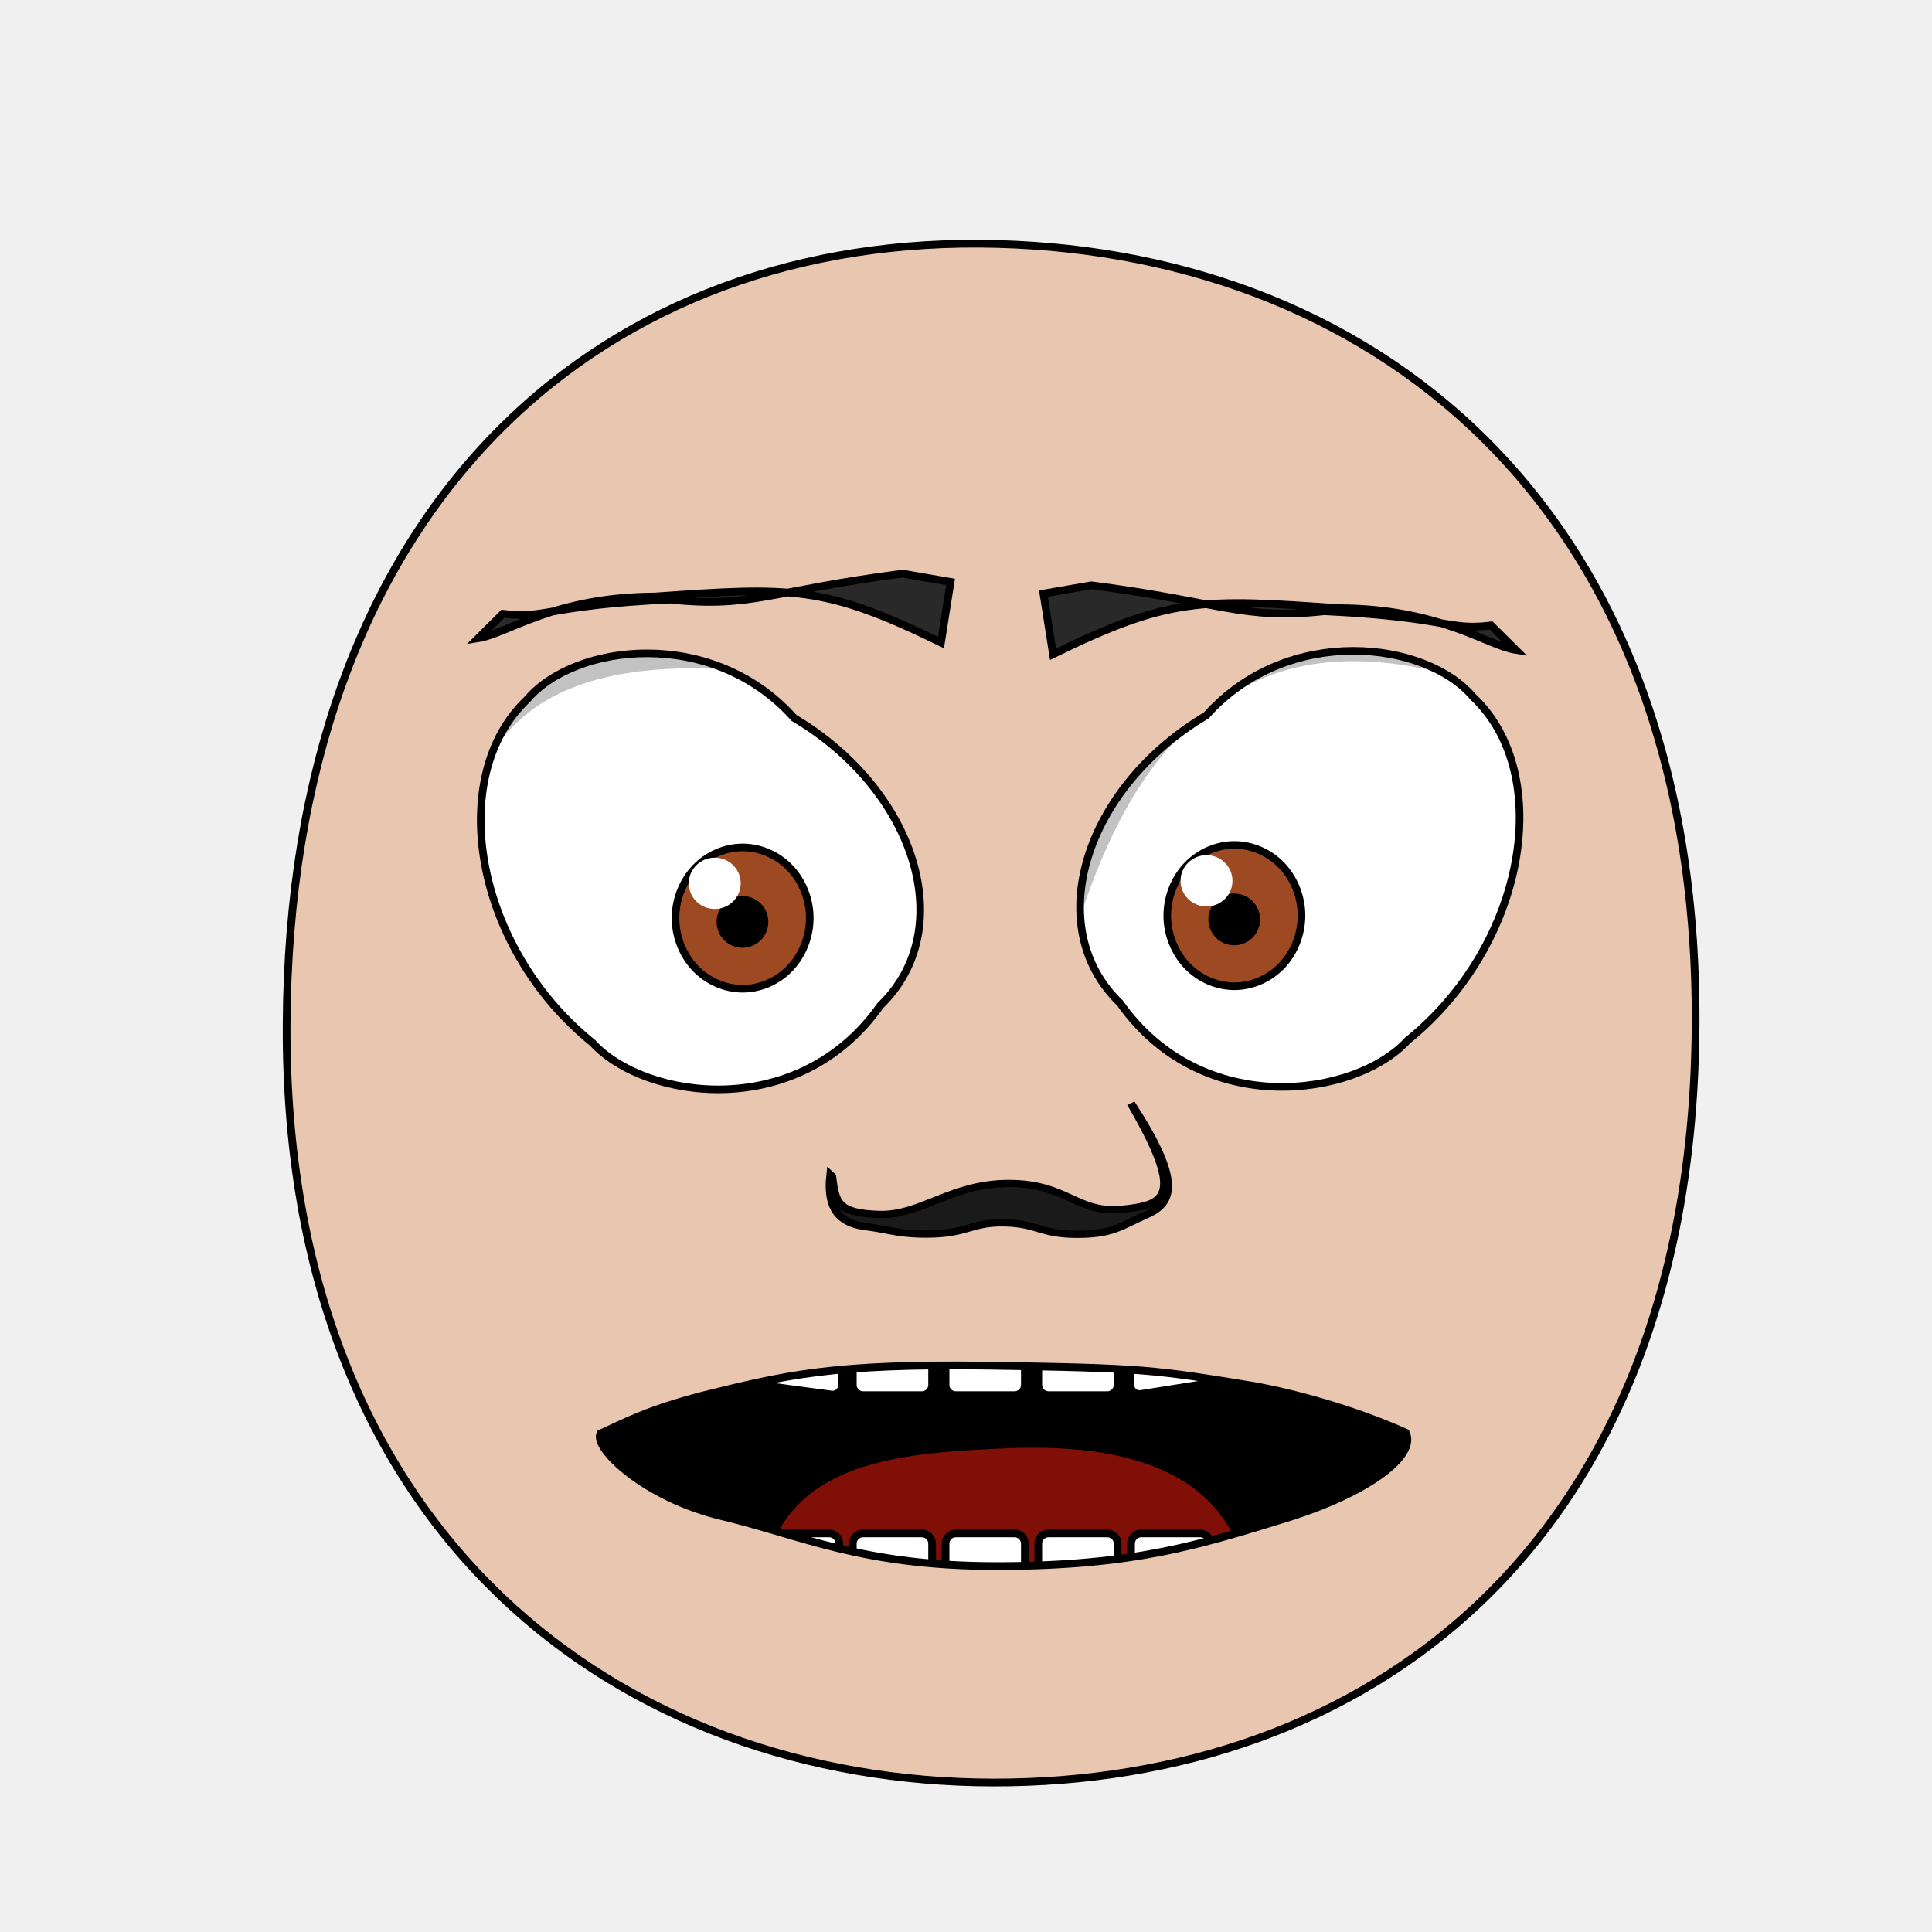
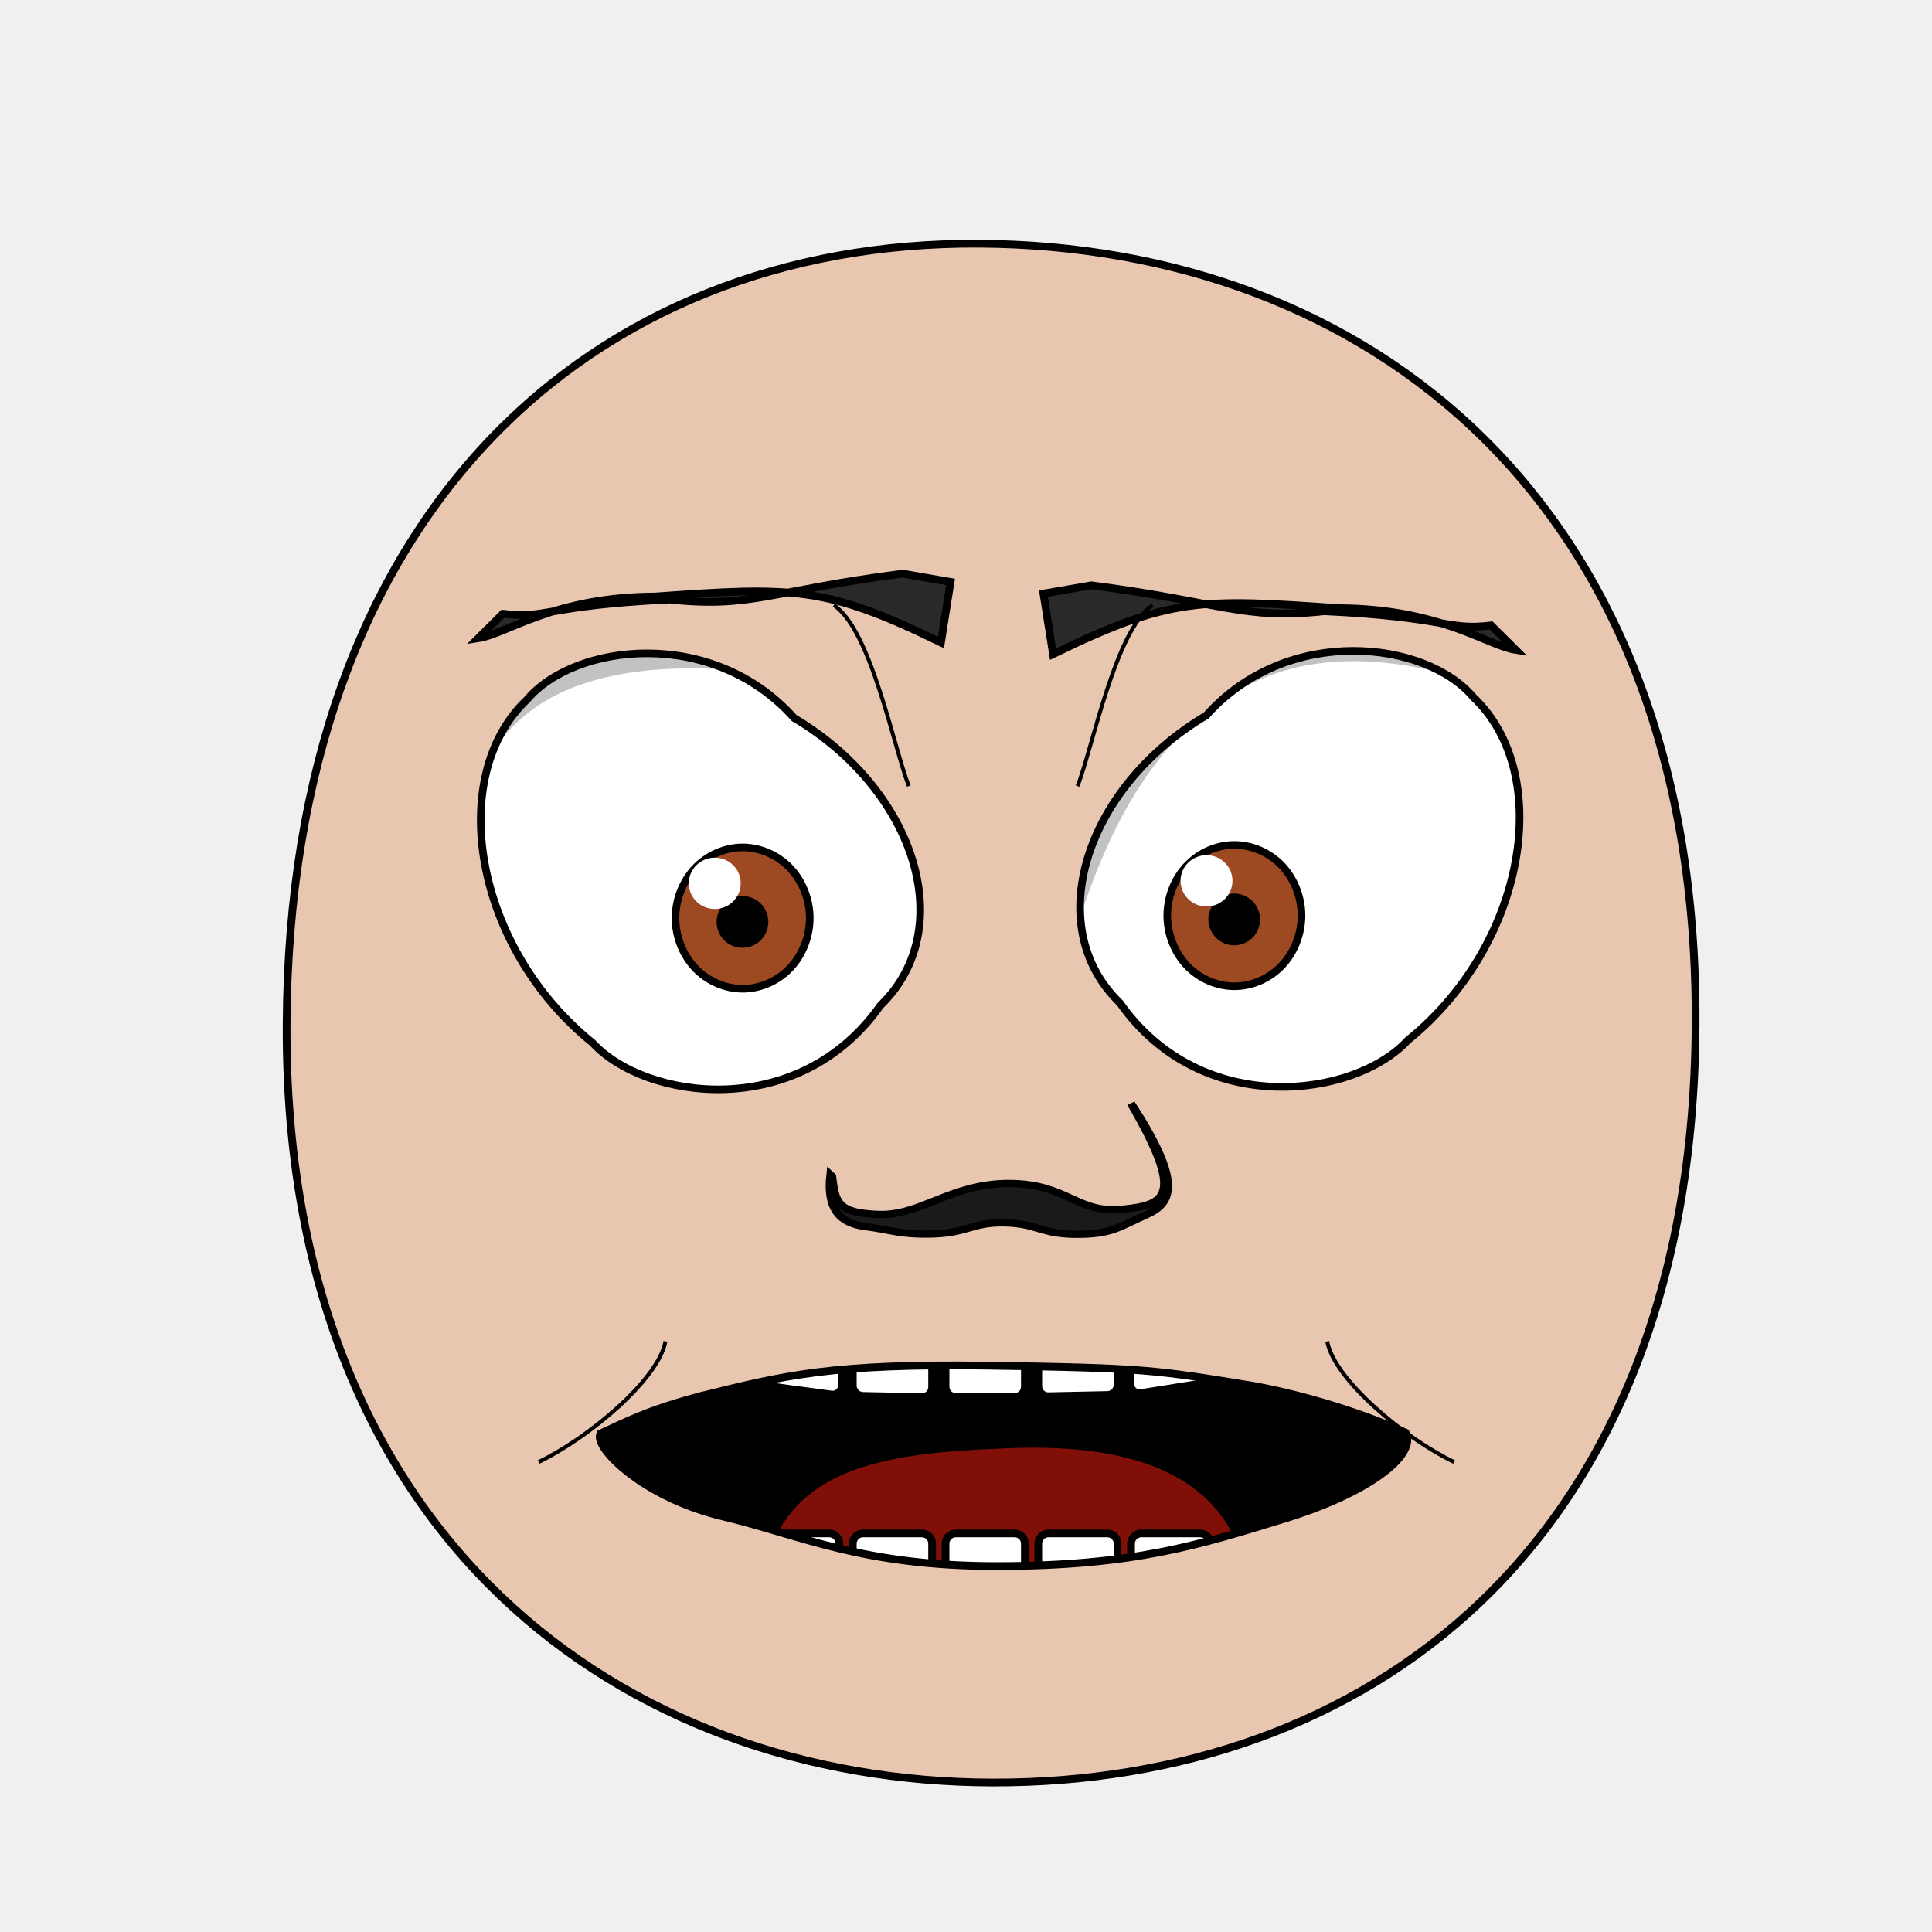
<svg xmlns="http://www.w3.org/2000/svg" xmlns:xlink="http://www.w3.org/1999/xlink" version="1.1" viewBox="0 0 250 250" id="emoticon-front-view" width="100%" height="100%">
  <defs id="defs4">
    <linearGradient id="linearGradient5745">
      <stop style="stop-color:#f4dc15;stop-opacity:1" id="stop5747" offset="0" />
      <stop style="stop-color:#e1430a;stop-opacity:1" id="stop5749" offset="1" />
    </linearGradient>
    <linearGradient id="linearGradient2823">
      <stop style="stop-color:#000000;stop-opacity:1" id="stop2825" offset="0" />
      <stop style="stop-color:#6f0a5a;stop-opacity:1" id="stop2827" offset="1" />
    </linearGradient>
    <clipPath id="clipPath2967">
      <use transform="translate(-57.14,-22.86)" id="use2969" x="0" y="0" width="1" height="1" xlink:href="#path3622">
</use>
    </clipPath>
    <clipPath id="clipPath4022">
      <use transform="matrix(-1,0,0,1,915.87,-3.77)" id="use5959" x="0" y="0" width="250" height="250" xlink:href="#path3622">
</use>
    </clipPath>
    <radialGradient cx="-15.372" cy="2.705" r="1" fx="-15.372" fy="2.705" id="radialGradient5694" xlink:href="#linearGradient5745" gradientUnits="userSpaceOnUse" gradientTransform="matrix(98.09029,121.5278,-104.4591,83.94095,1881.611,1722.677)" spreadMethod="pad">
</radialGradient>
    <linearGradient x1="107.143" y1="488.076" x2="138.571" y2="606.466" id="irisGradient" xlink:href="#linearGradient2823" gradientUnits="userSpaceOnUse" gradientTransform="translate(37.46307,-25.35117)">
</linearGradient>
    <clipPath id="clipPath-mouth" clipPathUnits="userSpaceOnUse">
      <use height="250" width="250" id="use-mouth-outline" xlink:href="#mouth-outline" y="0" x="0" />
    </clipPath>
  </defs>
  <g id="head">
    <path style="fill:#e9c6af;stroke:#000000;stroke-width:1;stroke-opacity:1" d="M 128.48,230.66 C 176.27,230.75 219.01,200.57 219.41,132.64 219.80,64.72 176.76,31.81 126.68,31.53 76.60,31.24 37.38,66.28 37.09,132.64 36.80,199.01 80.69,230.57 128.48,230.66 Z" id="path164">
</path>
  </g>
  <g transform="matrix(0.16,0,0,0.16,62.78,32.04)" style="stroke-width:4.36;stroke-miterlimit:4;stroke-dasharray:none" id="left-eye">
    <path d="M 249.85,380.41 C 348.23,438.83 383.56,551.18 319.68,612.88 253.24,707.29 129.18,689.16 86.92,643.19 -9.00,565.71 -31.96,427.73 33.92,365.49 72.14,320.08 183.73,306.30 249.85,380.41 Z" style="fill:#ffffff;stroke:#000000;stroke-width:6.14;stroke-miterlimit:4;stroke-opacity:1;stroke-dasharray:none" id="path3622">
</path>
    <g transform="translate(57.14,22.86)" style="stroke-width:4.36;stroke-miterlimit:4;stroke-dasharray:none" clip-path="url(#clipPath2967)" id="lens">
      <g id="g4403">
        <path style="fill:#9d4922;fill-opacity:1;stroke:#000000;stroke-width:6.14;stroke-miterlimit:4;stroke-opacity:1;stroke-dasharray:none" d="M 205.38,519.39 C 205.38,534.35 199.53,549.21 189.48,559.79 179.43,570.37 165.31,576.53 151.09,576.53 136.88,576.53 122.76,570.37 112.71,559.79 102.66,549.21 96.80,534.35 96.80,519.39 96.80,504.43 102.66,489.56 112.71,478.98 122.76,468.40 136.88,462.24 151.09,462.24 165.31,462.24 179.43,468.40 189.48,478.98 199.53,489.56 205.38,504.43 205.38,519.39 Z" id="iris">
</path>
        <path d="M 168.81,522.49 C 168.81,527.16 166.89,531.81 163.58,535.12 160.27,538.43 155.63,540.35 150.95,540.35 146.27,540.35 141.63,538.43 138.32,535.12 135.02,531.81 133.09,527.16 133.09,522.49 133.09,517.81 135.02,513.16 138.32,509.85 141.63,506.55 146.27,504.62 150.95,504.62 155.63,504.62 160.27,506.55 163.58,509.85 166.89,513.16 168.81,517.81 168.81,522.49 Z" style="fill:#000000;fill-opacity:1;stroke:#000000;stroke-width:6.14;stroke-miterlimit:4;stroke-opacity:1;stroke-dasharray:none" id="pupil">
</path>
        <path d="M 149.54,491.27 C 149.54,502.76 140.15,512.02 128.54,512.02 116.95,512.02 107.54,502.76 107.54,491.27 107.54,479.83 116.95,470.52 128.54,470.52 140.15,470.52 149.54,479.83 149.54,491.27 Z" style="fill:#ffffff;fill-opacity:1;stroke:none" id="glare">
</path>
      </g>
      <path style="opacity:0.24;fill:#000000;stroke:#000000;stroke-width:1px;stroke-linecap:butt;stroke-linejoin:miter;stroke-opacity:1" d="M -51.39,603.84 -118.80,355.83 226.66,230.15 269.85,341.17 C 269.85,341.17 77.83,281.77 -17.18,348.88 -124.64,424.76 -51.39,603.84 -51.39,603.84 Z" id="left-lid-shadow">
</path>
    </g>
  </g>
  <g transform="matrix(0.16,0,0,0.16,49.52,32.32)" style="stroke-width:4.36;stroke-miterlimit:4;stroke-dasharray:none" id="right-eye">
    <use transform="matrix(-1,0,0,1,915.87,-3.77)" id="use3959" x="0" y="0" width="250" height="250" xlink:href="#path3622">
</use>
    <g clip-path="url(#clipPath4022)" id="g4015">
      <use transform="translate(537.71,19.10)" style="stroke-width:4.36;stroke-miterlimit:4;stroke-dasharray:none" id="right-lens" x="0" y="0" width="1" height="1" xlink:href="#g4403">
</use>
      <path style="opacity:0.24;fill:#000000;stroke:#000000;stroke-width:1px;stroke-linecap:butt;stroke-linejoin:miter;stroke-miterlimit:4;stroke-opacity:1;stroke-dasharray:none" d="M 544.62,581.57 504.11,366.68 917.95,245.13 1009.65,411.24 C 1009.65,411.24 836.00,290.10 707.75,347.77 579.48,405.44 562.16,576.20 544.62,581.57 Z" id="right-lid-shadow">
</path>
    </g>
  </g>
  <path d="M 123.00,75.30 121.76,83.14 C 106.67,75.78 102.56,75.93 84.74,77.19 71.62,77.26 65.69,81.99 61.88,82.59 L 65.07,79.42 C 70.78,80.12 70.65,78.34 86.65,77.58 97.31,78.72 99.67,76.44 116.80,74.23 Z" style="fill:#292929;fill-opacity:1;fill-rule:nonzero;stroke:#000000;stroke-width:1;stroke-miterlimit:4;stroke-opacity:1;stroke-dasharray:none" id="left-eye-brow">
</path>
  <g style="stroke-width:1" transform="matrix(1.13,0,0,1,-17.27,2.11)" id="nose">
    <path style="fill:#1a1a1a;stroke:#000000;stroke-width:0.94;stroke-miterlimit:4;stroke-dasharray:none" d="M 110.56,150.11 C 110.93,153.40 111.10,154.87 115.94,155.04 120.78,155.21 124.22,150.99 130.90,151.03 137.57,151.08 138.56,154.94 143.78,154.37 149.01,153.79 150.90,152.57 144.79,140.66 150.62,150.76 149.64,153.54 146.56,155.08 143.49,156.62 142.63,157.62 138.55,157.61 134.48,157.59 134.10,156.25 130.43,156.13 126.75,156.01 126.10,157.40 122.27,157.56 118.45,157.71 117.28,157.02 114.39,156.61 111.50,156.20 109.93,154.37 110.38,149.92 Z" id="nose-outline">
</path>
  </g>
  <use transform="matrix(-1,0,0,1,258.02,1.51)" id="right-eye-brow" x="0" y="0" width="250" height="250" xlink:href="#left-eye-brow">
</use>
  <g id="mouth">
    <g id="mouth-interior" clip-path="url(#clipPath-mouth)">
      <rect style="fill:#000000;fill-opacity:1;stroke:none" y="159.934" x="68.16" height="66.556" width="119.944" id="mouth-background">
</rect>
      <path d="M 98.34,209.75 C 98.01,189.46 114.23,188.07 130.46,187.40 148.01,186.69 161.92,191.44 161.92,209.75 140.73,209.75 119.54,209.75 98.34,209.75 Z" style="fill:#800f08;fill-opacity:1;stroke:none" id="tongue">
</path>
      <g style="stroke:#000000;stroke-opacity:1" transform="translate(4,-6.68)" id="upper-teeth" morph="fix-children">
        <rect style="fill:#ffffff;fill-opacity:1;stroke:#000000;stroke-width:1.004;stroke-opacity:1" id="tooth-02" width="10.356" height="15.123" x="95.524" y="158.195" ry="1.325" rx="1.336" transform="matrix(0.991225,0.1321854,0,1,0,0)">
</rect>
-         <rect style="fill:#ffffff;fill-opacity:1;stroke:#000000;stroke-opacity:1" rx="1.325" ry="1.325" y="172.091" x="106.352" height="15.123" width="10.265" id="tooth-03">
+         <rect style="fill:#ffffff;fill-opacity:1;stroke:#000000;stroke-width:1;stroke-opacity:1" rx="1.325" ry="1.325" y="169.934" x="106.375" height="15.123" width="10.267" id="tooth-03" transform="matrix(0.999781,0.02092668,0,1,0,0)">
</rect>
-         <rect style="fill:#ffffff;fill-opacity:1;stroke:#000000;stroke-opacity:1" id="tooth-04" width="10.265" height="15.123" x="118.352" y="172.091" ry="1.325" rx="1.325">
+         <rect style="fill:#ffffff;fill-opacity:1;stroke:#000000;stroke-opacity:1" id="tooth-04" width="10.265" height="15.123" x="118.352" y="172.327" ry="1.325" rx="1.325">
</rect>
-         <rect style="fill:#ffffff;fill-opacity:1;stroke:#000000;stroke-opacity:1" rx="1.325" ry="1.325" y="172.091" x="130.352" height="15.123" width="10.265" id="tooth-05">
+         <rect style="fill:#ffffff;fill-opacity:1;stroke:#000000;stroke-width:1;stroke-opacity:1" rx="1.325" ry="1.325" y="174.986" x="130.381" height="15.123" width="10.267" id="tooth-05" transform="matrix(0.999781,-0.02092669,0,1,0,0)">
</rect>
-         <rect style="fill:#ffffff;fill-opacity:1;stroke:#000000;stroke-width:1.006;stroke-opacity:1" id="tooth-06" width="10.394" height="15.123" x="144.054" y="194.764" ry="1.325" rx="1.341" transform="matrix(0.9876076,-0.1569434,0,1,0,0)">
+         <rect style="fill:#ffffff;fill-opacity:1;stroke:#000000;stroke-width:1.006;stroke-opacity:1" id="tooth-06" width="10.394" height="15.123" x="144.054" y="194.646" ry="1.325" rx="1.341" transform="matrix(0.9876076,-0.1569434,0,1,0,0)">
</rect>
      </g>
      <g style="stroke:#000000;stroke-opacity:1" transform="translate(4,26.33)" id="lower-teeth">
        <rect style="fill:#ffffff;fill-opacity:1;stroke:#000000;stroke-opacity:1" rx="1.325" ry="1.325" y="172.091" x="94.352" height="15.123" width="10.265" id="tooth-09">
</rect>
        <rect style="fill:#ffffff;fill-opacity:1;stroke:#000000;stroke-opacity:1" id="tooth-10" width="10.265" height="15.123" x="106.352" y="172.091" ry="1.325" rx="1.325">
</rect>
        <rect style="fill:#ffffff;fill-opacity:1;stroke:#000000;stroke-opacity:1" rx="1.325" ry="1.325" y="172.091" x="118.352" height="15.123" width="10.265" id="tooth-11">
</rect>
        <rect style="fill:#ffffff;fill-opacity:1;stroke:#000000;stroke-opacity:1" id="tooth-12" width="10.265" height="15.123" x="130.352" y="172.091" ry="1.325" rx="1.325">
</rect>
        <rect style="fill:#ffffff;fill-opacity:1;stroke:#000000;stroke-opacity:1" rx="1.325" ry="1.325" y="172.091" x="142.352" height="15.123" width="10.265" id="tooth-13">
</rect>
      </g>
    </g>
    <path d="M 181.91,185.39 C 183.37,188.39 176.91,193.25 166.14,196.54 155.35,199.84 146.84,202.63 129.14,202.65 111.44,202.67 103.66,198.64 93.47,196.21 83.31,193.79 76.75,187.32 77.69,185.50 80.82,184.10 83.44,182.56 90.82,180.61 101.51,177.97 107.71,176.43 127.85,176.72 148.06,177.01 149.38,177.25 162.12,179.32 167.35,180.25 175.11,182.34 181.91,185.39 Z" style="fill:none;stroke:#000000;stroke-width:1px;stroke-miterlimit:4;stroke-opacity:1" id="mouth-outline">
</path>
  </g>
+   <g style="stroke-width:0.50;stroke-miterlimit:4;stroke-dasharray:none" id="wrinkles">
+     <path d="M 107.90,78.31 C 112.70,81.51 115.61,96.56 117.60,101.72" style="fill:none;stroke:#000000;stroke-width:0.50;stroke-linecap:butt;stroke-linejoin:miter;stroke-miterlimit:4;stroke-opacity:1;stroke-dasharray:none" id="wrinkle-left-brow">
+ </path>
+     <path d="M 69.70,189.18 C 76.14,186.09 85.22,178.51 86.11,173.57" style="fill:none;stroke:#000000;stroke-width:0.50;stroke-linecap:butt;stroke-linejoin:miter;stroke-opacity:1;stroke-miterlimit:4;stroke-dasharray:none" id="wrinkle-left-cheek">
+ </path>
+     <use transform="matrix(-1,0,0,1,257.04,0)" style="stroke-width:0.50;stroke-miterlimit:4;stroke-dasharray:none" height="250" width="250" id="wrinkle-right-brow" xlink:href="#wrinkle-left-brow" y="0" x="0">
+ </use>
+     <use transform="matrix(-1,0,0,1,257.85,0)" style="stroke-width:0.50;stroke-miterlimit:4;stroke-dasharray:none" height="250" width="250" id="wrinkle-right-cheek" xlink:href="#wrinkle-left-cheek" y="0" x="0">
+ </use>
+   </g>
</svg>
